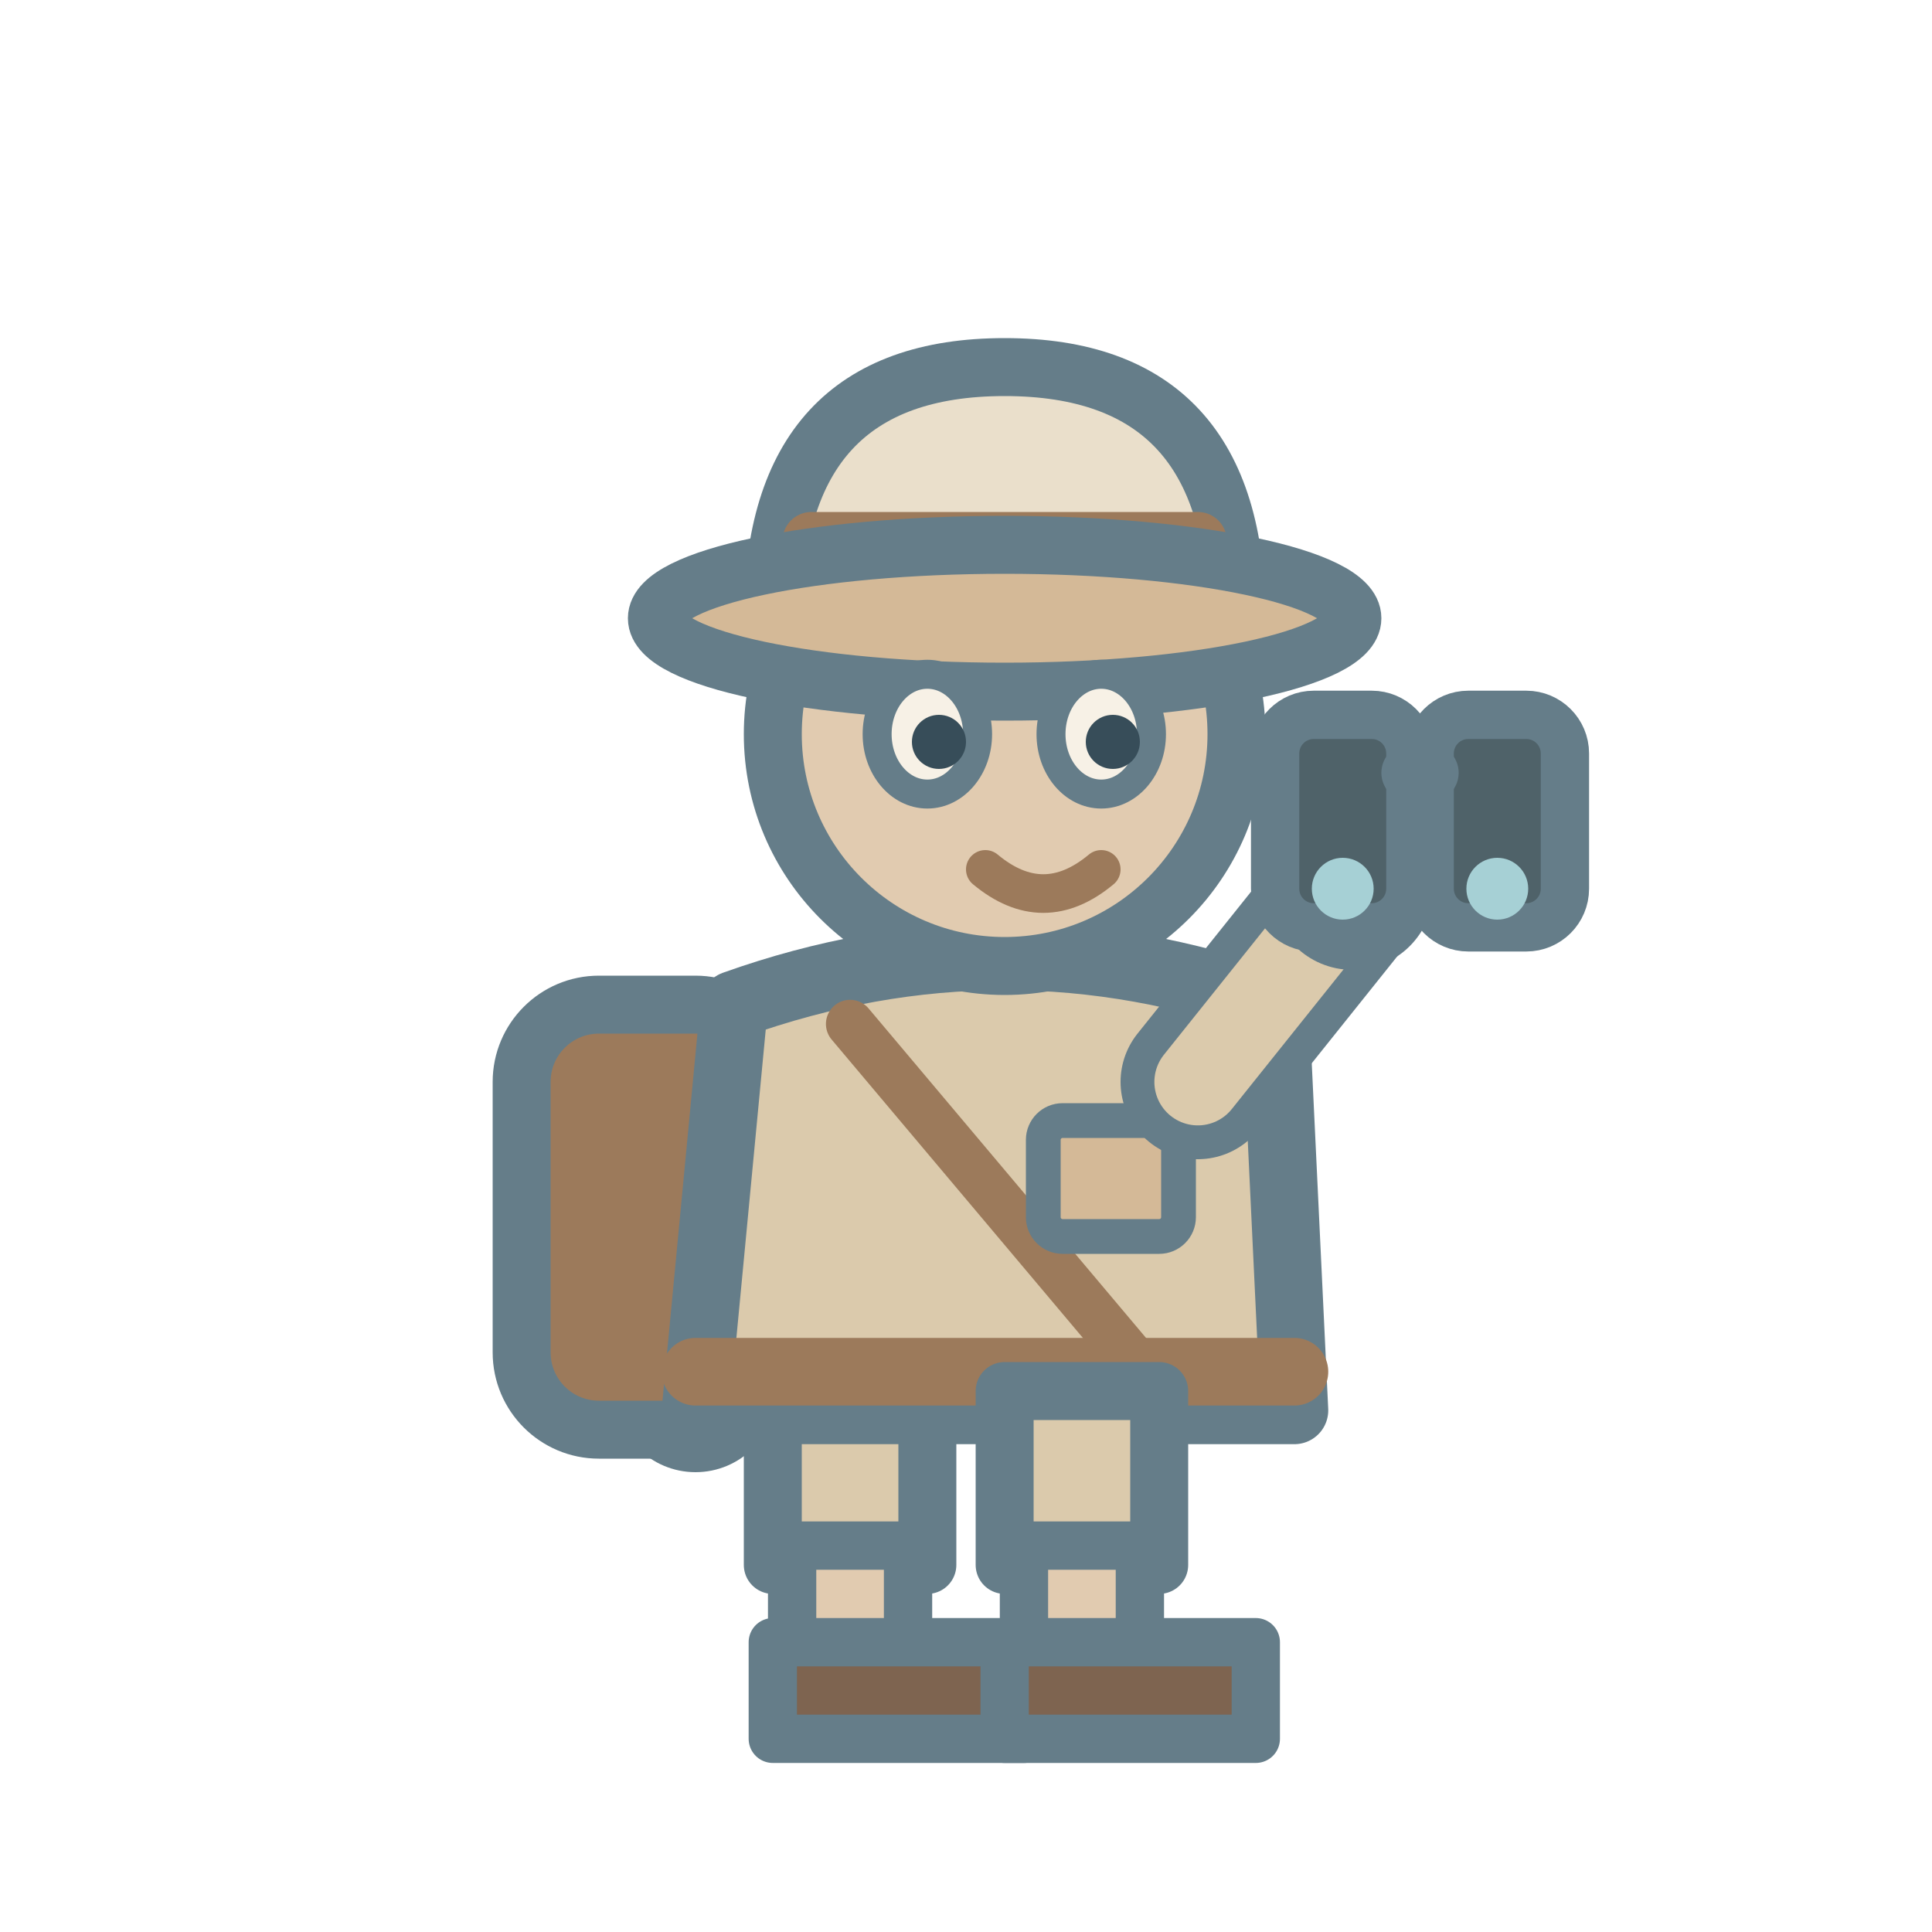
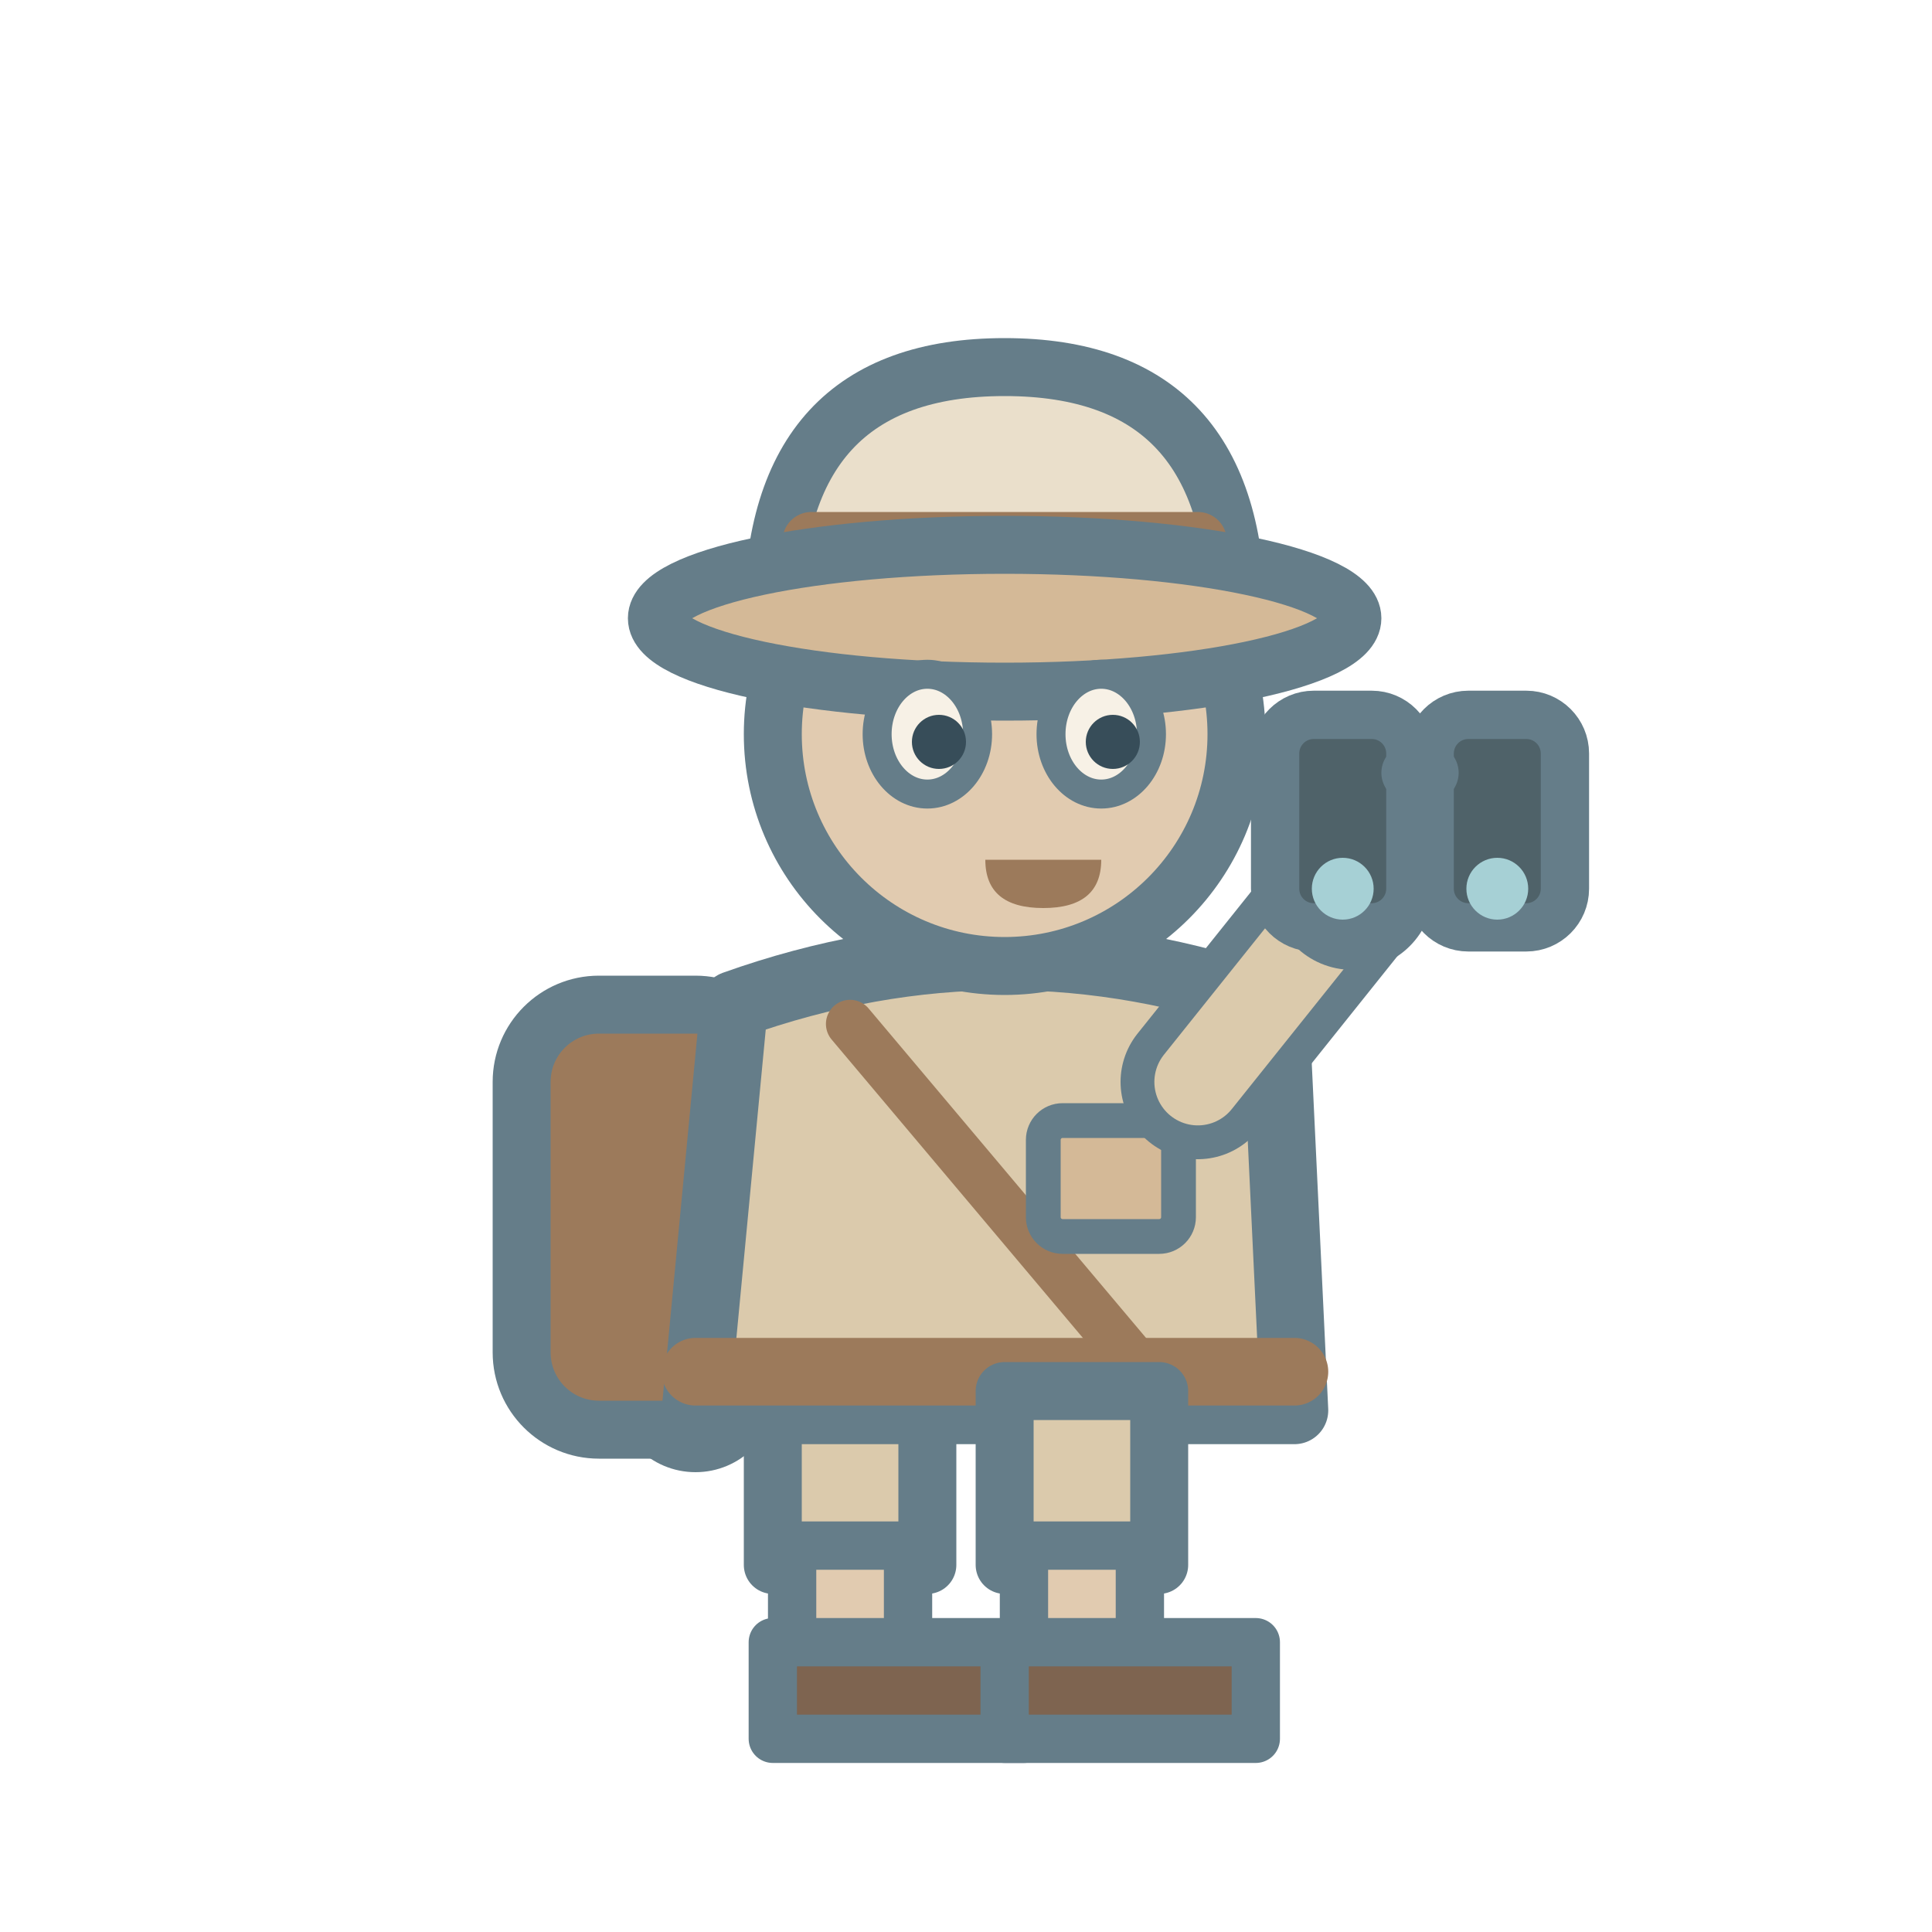
<svg xmlns="http://www.w3.org/2000/svg" viewBox="0 0 100 100">
  <g stroke-linejoin="round" stroke-linecap="round">
    <g data-part="leg-l" data-pivot="44 72">
      <path d="M40 72h8v9H40Z" fill="#DBCAAC" stroke="#657D89" stroke-width="3" />
      <path d="M41 80h6v6h-6Z" fill="#E1CBB0" stroke="#657D89" stroke-width="2.5" />
      <path d="M40 85h13v5H40Z" fill="#7E6450" stroke="#657D89" stroke-width="2.5" />
    </g>
    <g data-part="arm-l" data-pivot="40 56">
      <path d="M40 56 36 71" stroke="#657D89" stroke-width="8" fill="none" />
      <path d="M40 56 36 71" stroke="#DBCAAC" stroke-width="4.5" fill="none" />
      <circle cx="36" cy="72" r="3.2" fill="#E1CBB0" stroke="#657D89" stroke-width="2" />
    </g>
    <g data-part="body" data-pivot="50 74">
      <rect x="27" y="52" width="13" height="22" rx="4" fill="#9C7A5B" stroke="#657D89" stroke-width="3" />
      <path d="M38 52Q52 47 66 52L67 73H36Z" fill="#DBCAAC" stroke="#657D89" stroke-width="3.5" />
      <path d="M44 53 60 72" stroke="#9C7A5B" stroke-width="2.5" fill="none" />
      <rect x="54" y="58" width="7" height="6" rx="1" fill="#D4B997" stroke="#657D89" stroke-width="1.8" />
      <path d="M36 71H67" stroke="#9C7A5B" stroke-width="3.5" />
    </g>
    <g data-part="head" data-pivot="52 50">
      <circle cx="52" cy="38" r="12" fill="#E1CBB0" stroke="#657D89" stroke-width="3" />
-       <path d="M51 45q3 2.5 6 0" fill="none" stroke="#9C7A5B" stroke-width="2" />
      <path d="M40 32q0-13 12-13t12 13Z" fill="#EADFCB" stroke="#657D89" stroke-width="3" />
      <path d="M42 28h20" stroke="#9C7A5B" stroke-width="3" />
      <ellipse cx="52" cy="32" rx="18" ry="3.8" fill="#D4B997" stroke="#657D89" stroke-width="3" />
    </g>
    <g data-part="eye-l" data-pivot="48 38">
      <ellipse cx="48" cy="38" rx="2.6" ry="3.1" fill="#F7F1E6" stroke="#657D89" stroke-width="1.5" />
      <circle cx="48.6" cy="38.4" r="1.4" fill="#374D59" />
    </g>
    <g data-part="eye-r" data-pivot="57 38">
      <ellipse cx="57" cy="38" rx="2.6" ry="3.1" fill="#F7F1E6" stroke="#657D89" stroke-width="1.5" />
      <circle cx="57.6" cy="38.4" r="1.4" fill="#374D59" />
+     </g>
+     <g data-part="mouth" data-pivot="54 44.5">
+       <path d="M51 44.5h6q0 2.5-3 2.5t-3-2.5z" fill="#9C7A5B" />
    </g>
    <g data-part="leg-r" data-pivot="56 72">
      <path d="M52 72h8v9H52Z" fill="#DBCAAC" stroke="#657D89" stroke-width="3" />
      <path d="M53 80h6v6h-6Z" fill="#E1CBB0" stroke="#657D89" stroke-width="2.5" />
      <path d="M52 85h13v5H52Z" fill="#7E6450" stroke="#657D89" stroke-width="2.5" />
    </g>
    <g data-part="arm-r" data-pivot="62 56">
      <path d="M62 56 70 46" stroke="#657D89" stroke-width="8" fill="none" />
      <path d="M62 56 70 46" stroke="#DBCAAC" stroke-width="4.5" fill="none" />
      <circle cx="70" cy="46" r="3.2" fill="#E1CBB0" stroke="#657D89" stroke-width="2" />
      <rect x="66" y="37" width="7" height="11" rx="2" fill="#4F6269" stroke="#657D89" stroke-width="2.5" />
      <rect x="74" y="37" width="7" height="11" rx="2" fill="#4F6269" stroke="#657D89" stroke-width="2.5" />
      <path d="M73 40h1" stroke="#657D89" stroke-width="3" />
      <circle cx="69.5" cy="46" r="1.6" fill="#A6D0D5" />
      <circle cx="77.5" cy="46" r="1.6" fill="#A6D0D5" />
    </g>
  </g>
</svg>
